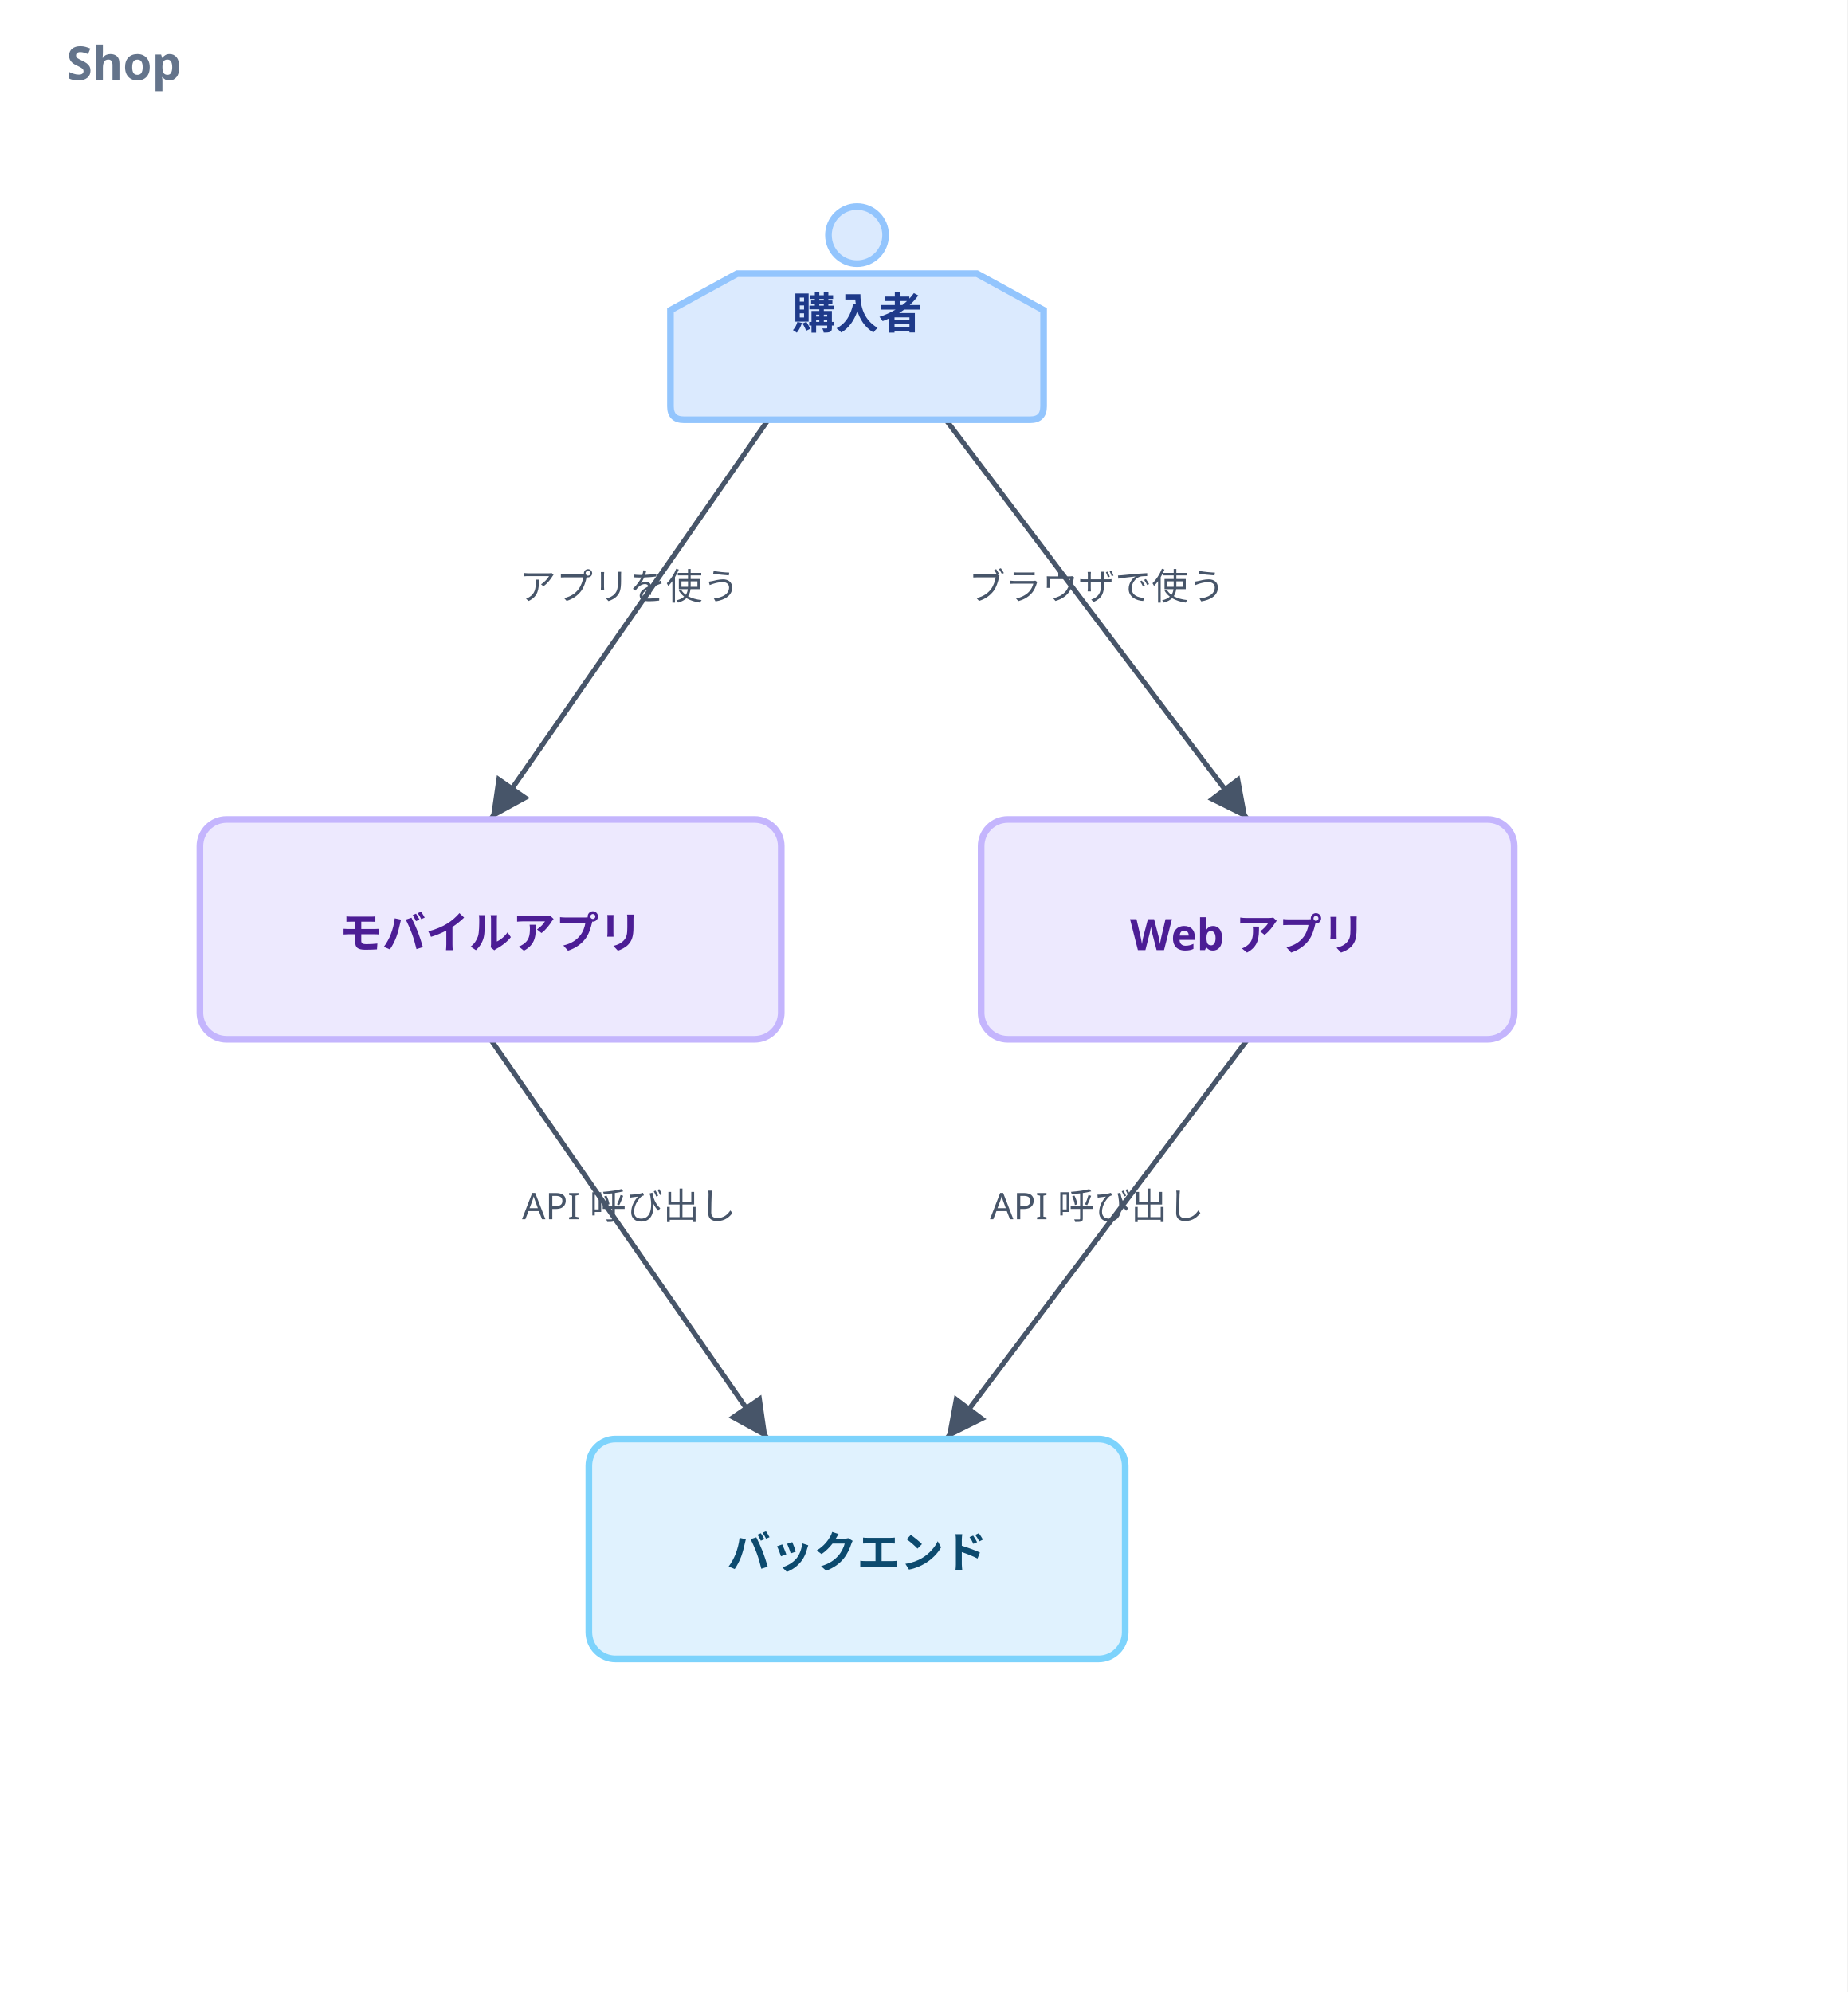
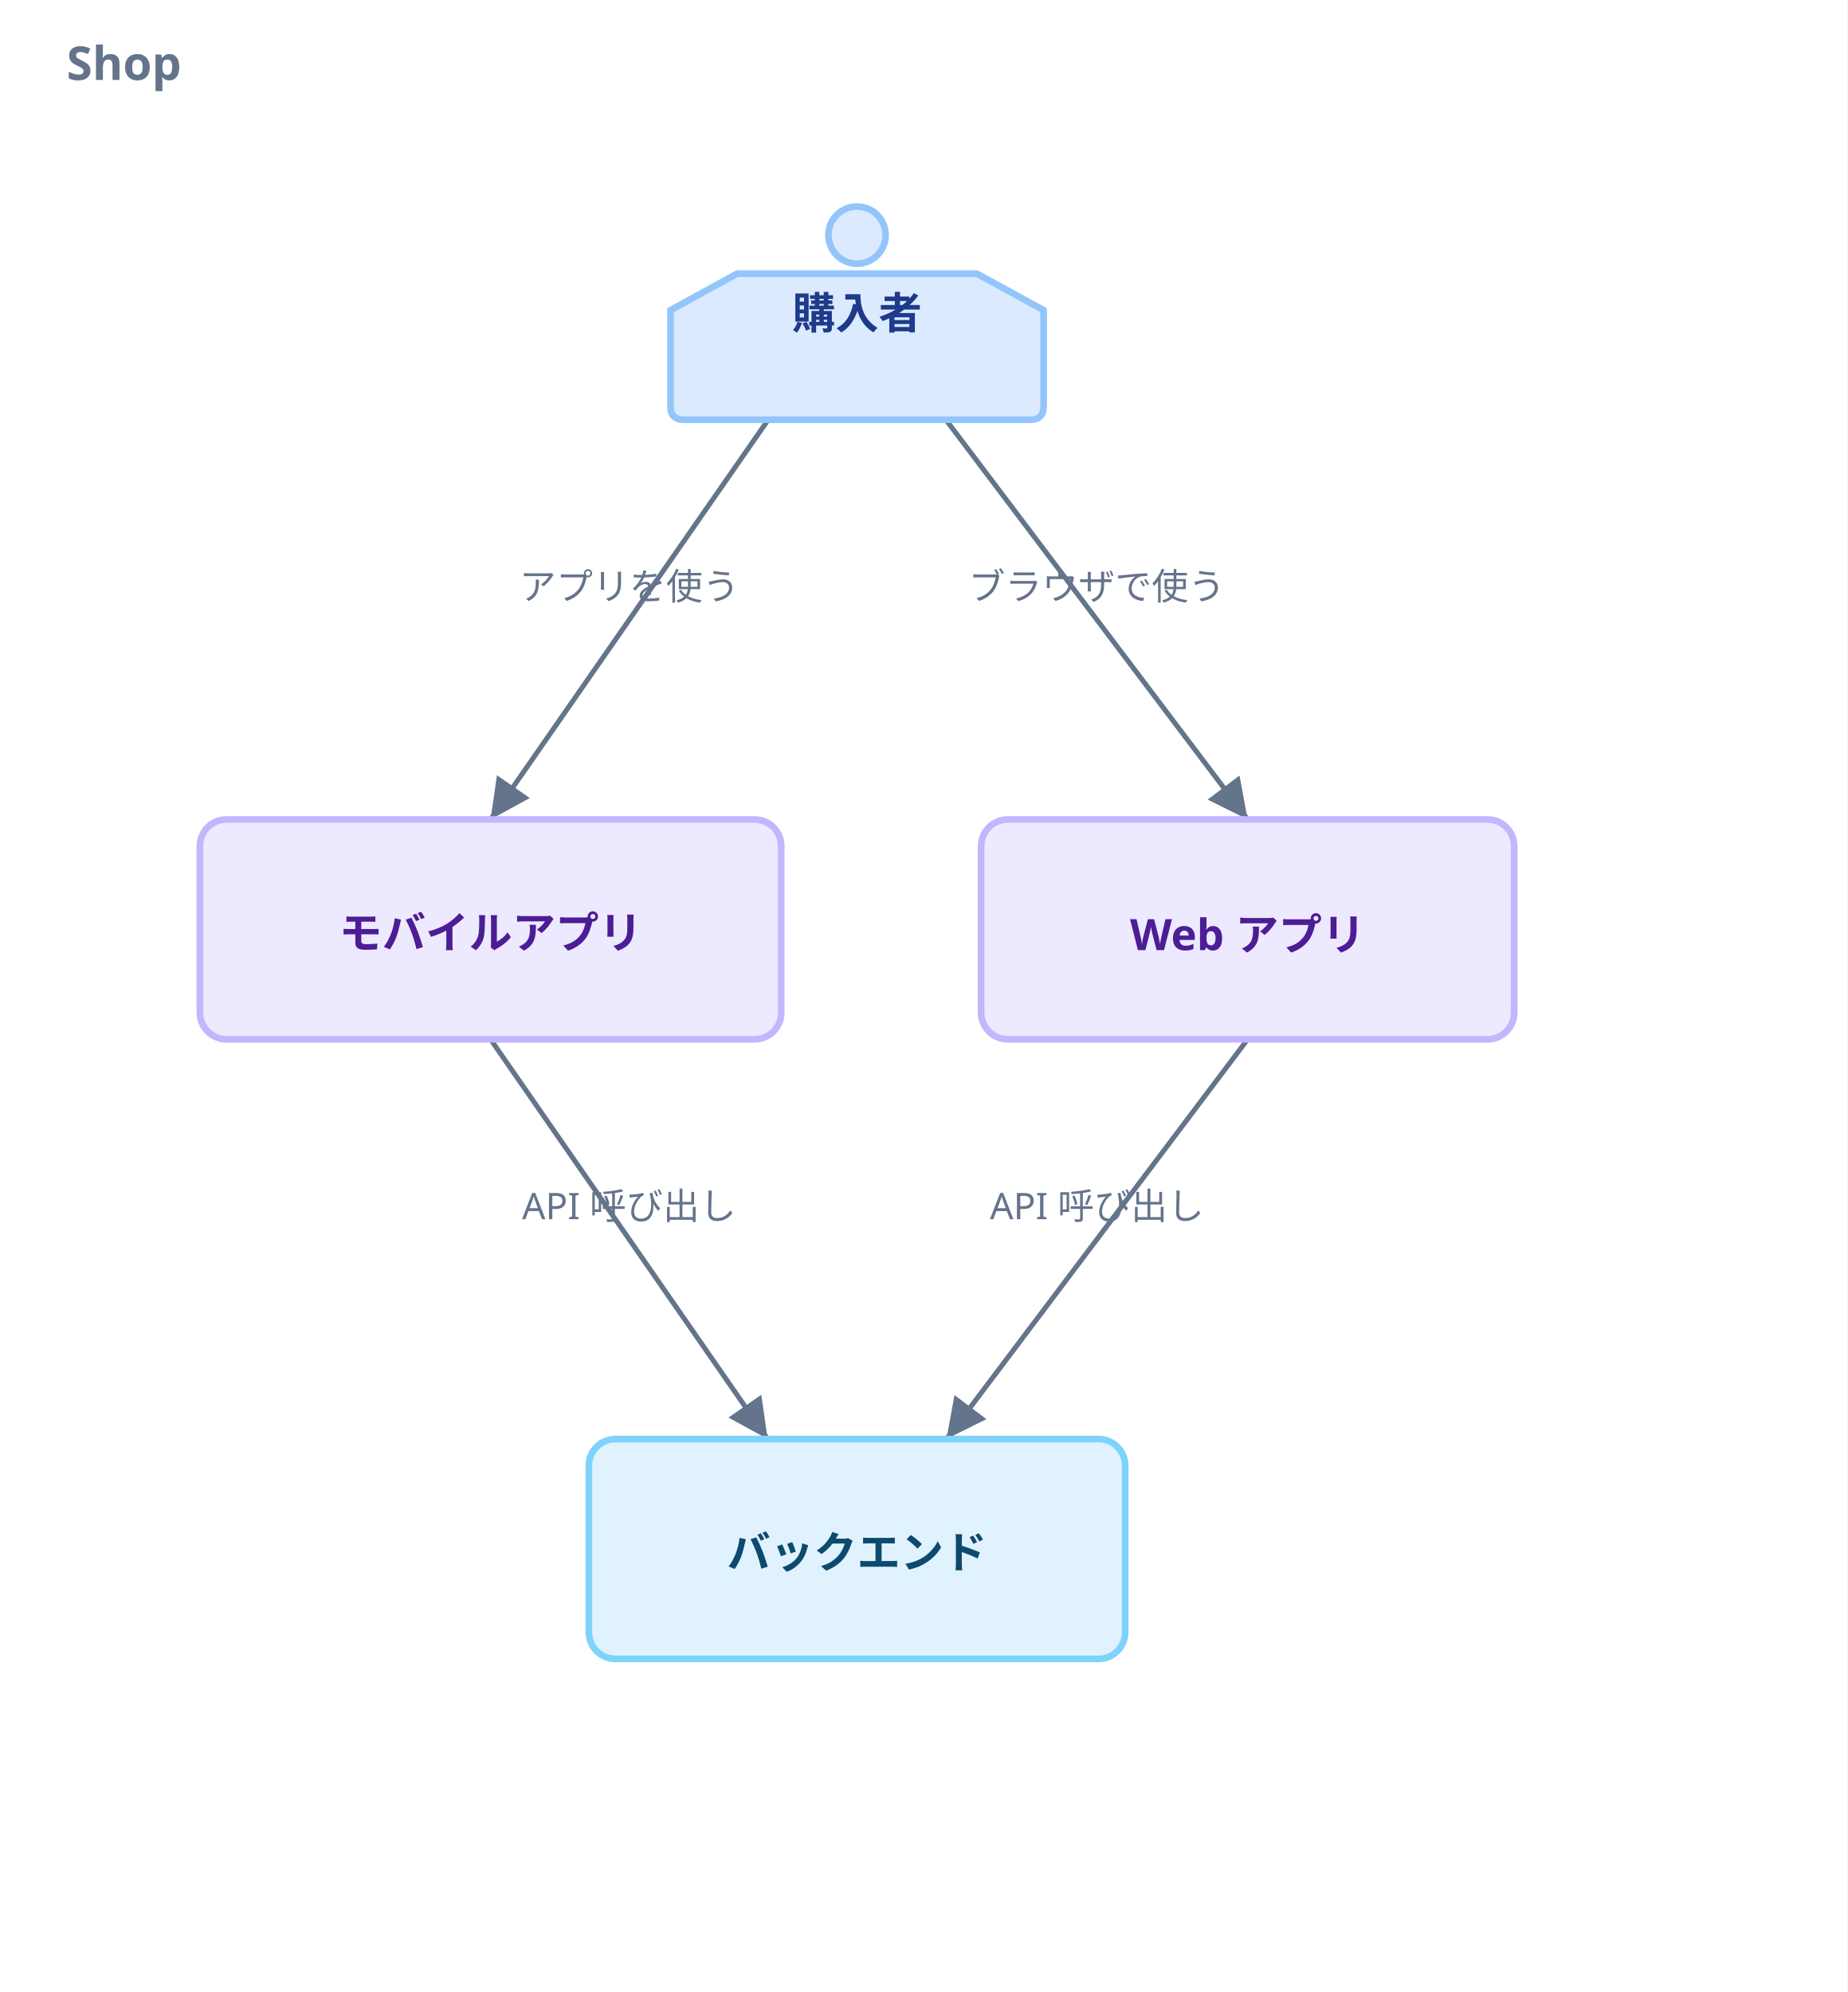
<svg xmlns="http://www.w3.org/2000/svg" viewBox="0 0 554.5 598" width="554.5" height="598">
  <defs>
    <marker id="arrow-default" viewBox="0 0 10 10" refX="10" refY="5" markerWidth="8" markerHeight="8" orient="auto-start-reverse">
-       <path d="M 0 0 L 10 5 L 0 10 z" fill="#475569" />
+       <path d="M 0 0 L 10 5 L 0 10 z" fill="#64748B" />
    </marker>
  </defs>
  <rect width="554.5" height="598" fill="#FFFFFF" rx="0" />
  <text x="20" y="24" fill="#64748B" font-size="14px" font-family="sans-serif" font-weight="bold">Shop</text>
  <g class="edges">
    <g data-edge-from="Customer" data-edge-to="MobileApp" data-edge-kind="sync" data-edge-canonical-id="Customer-&gt;MobileApp" data-edge-label="アプリを使う" class="krs-edge krs-edge--interactive">
      <line x1="230.583" y1="126" x2="147.25" y2="246" stroke="transparent" stroke-width="14" stroke-linecap="butt" class="krs-edge__hitline" />
-       <line x1="230.583" y1="126" x2="147.25" y2="246" stroke="#475569" stroke-width="1.5" marker-end="url(#arrow-default)" />
-       <text x="188.917" y="180" text-anchor="middle" fill="#475569" font-size="11px" font-family="sans-serif">アプリを使う</text>
+       <line x1="230.583" y1="126" x2="147.25" y2="246" stroke="#64748B" stroke-width="1.5" marker-end="url(#arrow-default)" />
+       <text x="188.917" y="180" text-anchor="middle" fill="#64748B" font-size="11px" font-family="sans-serif">アプリを使う</text>
    </g>
    <g data-edge-from="Customer" data-edge-to="WebApp" data-edge-kind="sync" data-edge-canonical-id="Customer-&gt;WebApp" data-edge-label="ブラウザで使う" class="krs-edge krs-edge--interactive">
      <line x1="283.917" y1="126" x2="374.5" y2="246" stroke="transparent" stroke-width="14" stroke-linecap="butt" class="krs-edge__hitline" />
-       <line x1="283.917" y1="126" x2="374.5" y2="246" stroke="#475569" stroke-width="1.5" marker-end="url(#arrow-default)" />
-       <text x="329.208" y="180" text-anchor="middle" fill="#475569" font-size="11px" font-family="sans-serif">ブラウザで使う</text>
+       <line x1="283.917" y1="126" x2="374.5" y2="246" stroke="#64748B" stroke-width="1.5" marker-end="url(#arrow-default)" />
+       <text x="329.208" y="180" text-anchor="middle" fill="#64748B" font-size="11px" font-family="sans-serif">ブラウザで使う</text>
    </g>
    <g data-edge-from="MobileApp" data-edge-to="Backend" data-edge-kind="sync" data-edge-canonical-id="MobileApp-&gt;Backend" data-edge-label="API 呼び出し" class="krs-edge krs-edge--interactive">
      <line x1="147.25" y1="312" x2="230.417" y2="432" stroke="transparent" stroke-width="14" stroke-linecap="butt" class="krs-edge__hitline" />
-       <line x1="147.25" y1="312" x2="230.417" y2="432" stroke="#475569" stroke-width="1.5" marker-end="url(#arrow-default)" />
-       <text x="188.833" y="366" text-anchor="middle" fill="#475569" font-size="11px" font-family="sans-serif">API 呼び出し</text>
+       <line x1="147.25" y1="312" x2="230.417" y2="432" stroke="#64748B" stroke-width="1.5" marker-end="url(#arrow-default)" />
+       <text x="188.833" y="366" text-anchor="middle" fill="#64748B" font-size="11px" font-family="sans-serif">API 呼び出し</text>
    </g>
    <g data-edge-from="WebApp" data-edge-to="Backend" data-edge-kind="sync" data-edge-canonical-id="WebApp-&gt;Backend" data-edge-label="API 呼び出し" class="krs-edge krs-edge--interactive">
      <line x1="374.5" y1="312" x2="284.083" y2="432" stroke="transparent" stroke-width="14" stroke-linecap="butt" class="krs-edge__hitline" />
-       <line x1="374.5" y1="312" x2="284.083" y2="432" stroke="#475569" stroke-width="1.5" marker-end="url(#arrow-default)" />
-       <text x="329.292" y="366" text-anchor="middle" fill="#475569" font-size="11px" font-family="sans-serif">API 呼び出し</text>
+       <line x1="374.5" y1="312" x2="284.083" y2="432" stroke="#64748B" stroke-width="1.5" marker-end="url(#arrow-default)" />
+       <text x="329.292" y="366" text-anchor="middle" fill="#64748B" font-size="11px" font-family="sans-serif">API 呼び出し</text>
    </g>
  </g>
  <g class="nodes">
    <g data-node-id="Customer" data-node-kind="user" data-has-children="false" data-has-description="false">
      <circle cx="257.25" cy="70.58" r="8.58" fill="#DBEAFE" stroke="#93C5FD" stroke-width="2" />
      <path d="M221.25 82.16 L293.25 82.16 L313.25 93.12 L313.25 122 Q313.25 126 309.25 126 L205.25 126 Q201.25 126 201.25 122 L201.25 93.12 Z" fill="#DBEAFE" stroke="#93C5FD" stroke-width="2" />
      <text x="257.25" y="93" text-anchor="middle" dominant-baseline="central" fill="#1E3A8A" font-size="13px" font-weight="bold" font-family="sans-serif">購入者</text>
    </g>
    <g data-node-id="MobileApp" data-node-kind="client" data-has-children="false" data-has-description="false">
      <rect x="60" y="246" width="174.5" height="66" rx="8" ry="8" fill="#EDE9FE" stroke="#C4B5FD" stroke-width="2" />
      <text x="147.25" y="279" text-anchor="middle" dominant-baseline="central" fill="#4C1D95" font-size="13px" font-weight="bold" font-family="sans-serif">モバイルアプリ</text>
    </g>
    <g data-node-id="WebApp" data-node-kind="client" data-has-children="false" data-has-description="false">
      <rect x="294.5" y="246" width="160" height="66" rx="8" ry="8" fill="#EDE9FE" stroke="#C4B5FD" stroke-width="2" />
      <text x="374.5" y="279" text-anchor="middle" dominant-baseline="central" fill="#4C1D95" font-size="13px" font-weight="bold" font-family="sans-serif">Web アプリ</text>
    </g>
    <g data-node-id="Backend" data-node-kind="service" data-has-children="true" data-has-description="false" style="cursor: pointer">
      <rect x="176.75" y="432" width="161" height="66" rx="8" ry="8" fill="#E0F2FE" stroke="#7DD3FC" stroke-width="2" />
      <text x="257.25" y="465" text-anchor="middle" dominant-baseline="central" fill="#0C4A6E" font-size="13px" font-weight="bold" font-family="sans-serif">バックエンド</text>
    </g>
  </g>
</svg>
